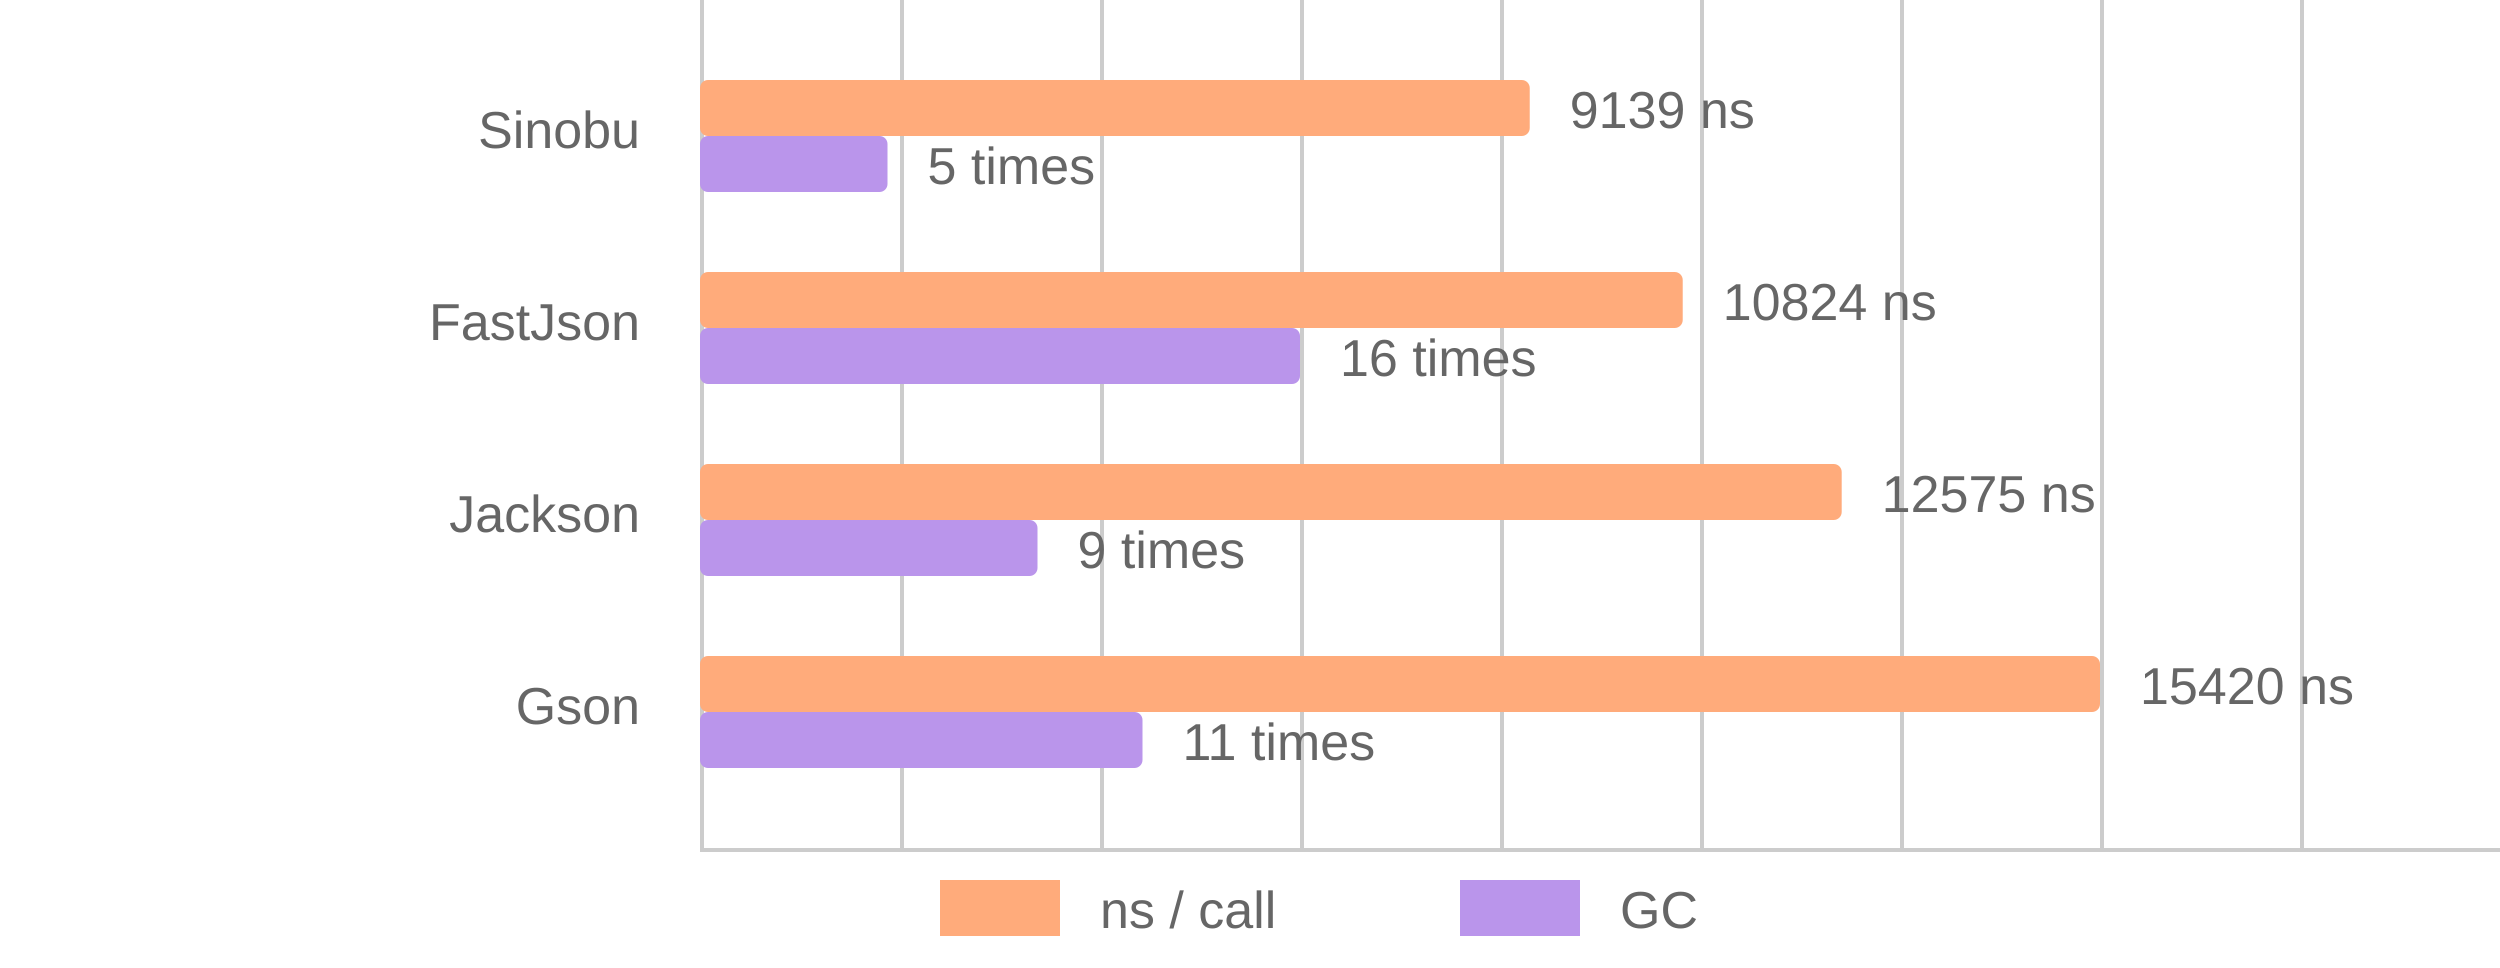
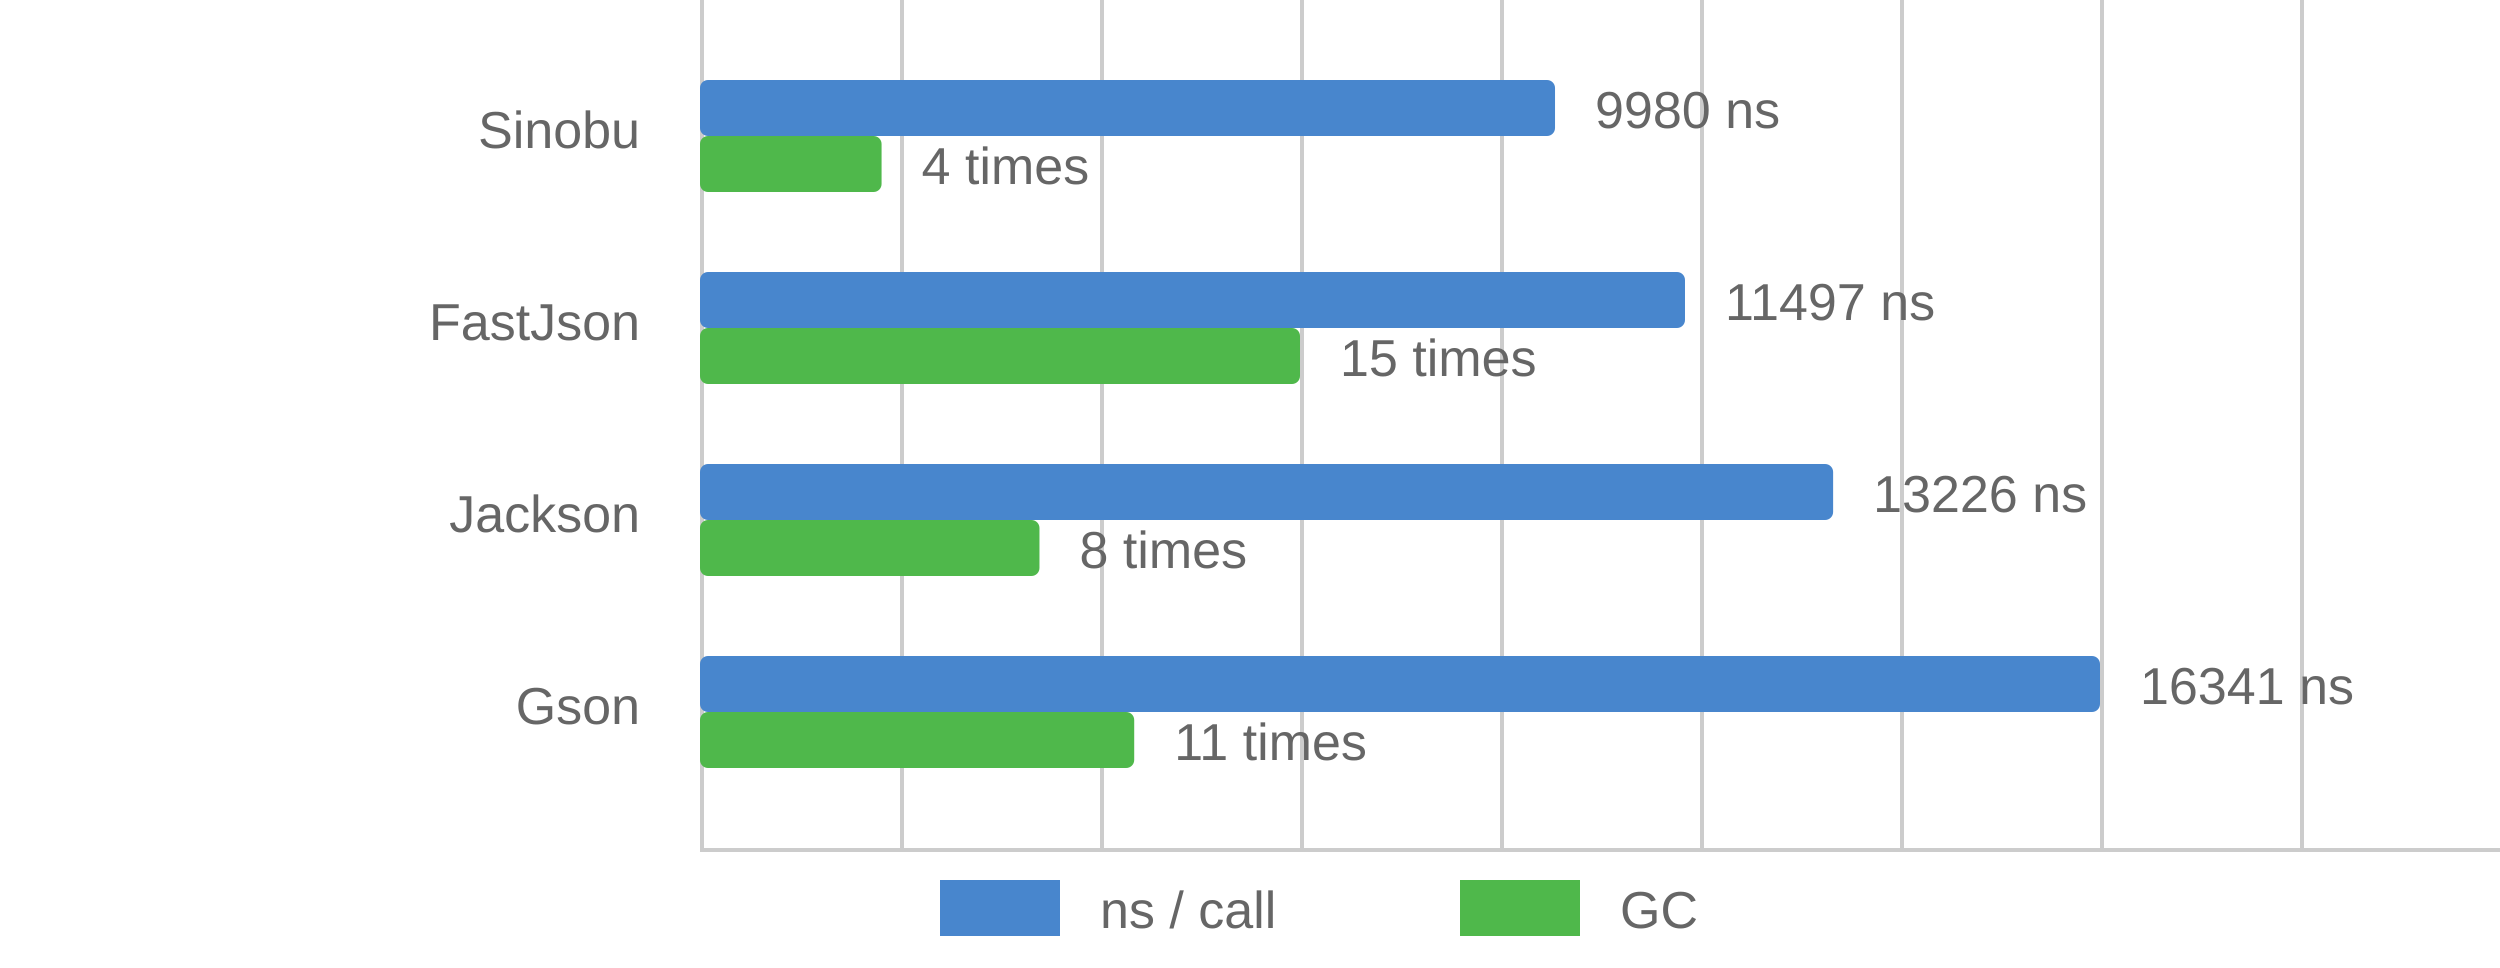
<svg xmlns="http://www.w3.org/2000/svg" viewBox="0 0 625 242">
  <style>
      text {
          font-family: Arial;
          font-size: 13px;
          fill: #666;
      }

      .vline {
          fill: #ccc;
          stroke: none;
          stroke-width: 0;
      }

      .subline {
          fill: #ccc;
          stroke: none;
          stroke-width: 0;
      }

      .call {
-           fill: #FFAB7B;
+           fill: #4886CD;
          stroke-linejoin: round;
          height: 14px;
      }

      .gc {
-           fill: #BA95EB;
+           fill: #4FB84B;
          stroke-linejoin: round;
          height: 14px;
+       }
+ 
+       @media (prefers-color-scheme: dark) {
+           text {
+               fill: #F8F8F8;
+           }
      }
  </style>
  <g>
    <rect x="175" y="0" width="1" height="212" class="vline" />
    <rect x="275" y="0" width="1" height="212" class="vline" />
    <rect x="375" y="0" width="1" height="212" class="vline" />
    <rect x="475" y="0" width="1" height="212" class="vline" />
    <rect x="575" y="0" width="1" height="212" class="vline" />
    <rect x="225" y="0" width="1" height="212" class="subline" />
    <rect x="325" y="0" width="1" height="212" class="subline" />
    <rect x="425" y="0" width="1" height="212" class="subline" />
    <rect x="525" y="0" width="1" height="212" class="subline" />
    <rect x="175" y="212" width="450" height="1" class="subline" />
    <rect x="235" y="220" width="30" class="call" />
    <text x="275" y="232">ns / call</text>
    <rect x="365" y="220" width="30" class="gc" />
    <text x="405" y="232">GC</text>
  </g>
  <g>
-     <rect x="175" y="20" width="207.435" rx="2" ry="2" class="call" />
-     <rect x="175" y="34" width="46.875" rx="2" ry="2" class="gc" />
+     <rect x="175" y="20" width="213.757" rx="2" ry="2" class="call" />
+     <rect x="175" y="34" width="45.395" rx="2" ry="2" class="gc" />
    <text x="160" y="37" text-anchor="end">Sinobu</text>
-     <text x="392.435" y="32" font-size="10" fill="#666">9139 ns</text>
-     <text x="231.875" y="46" font-size="10" fill="#666">5 times</text>
+     <text x="398.757" y="32" font-size="10" fill="#666">9980 ns</text>
+     <text x="230.395" y="46" font-size="10" fill="#666">4 times</text>
  </g>
  <g>
-     <rect x="175" y="68" width="245.681" rx="2" ry="2" class="call" />
+     <rect x="175" y="68" width="246.249" rx="2" ry="2" class="call" />
    <rect x="175" y="82" width="150" rx="2" ry="2" class="gc" />
    <text x="160" y="85" text-anchor="end">FastJson</text>
-     <text x="430.681" y="80" font-size="10" fill="#666">10824 ns</text>
-     <text x="335" y="94" font-size="10" fill="#666">16 times</text>
+     <text x="431.249" y="80" font-size="10" fill="#666">11497 ns</text>
+     <text x="335" y="94" font-size="10" fill="#666">15 times</text>
  </g>
  <g>
-     <rect x="175" y="116" width="285.425" rx="2" ry="2" class="call" />
-     <rect x="175" y="130" width="84.375" rx="2" ry="2" class="gc" />
+     <rect x="175" y="116" width="283.281" rx="2" ry="2" class="call" />
+     <rect x="175" y="130" width="84.868" rx="2" ry="2" class="gc" />
    <text x="160" y="133" text-anchor="end">Jackson</text>
-     <text x="470.425" y="128" font-size="10" fill="#666">12575 ns</text>
-     <text x="269.375" y="142" font-size="10" fill="#666">9 times</text>
+     <text x="468.281" y="128" font-size="10" fill="#666">13226 ns</text>
+     <text x="269.868" y="142" font-size="10" fill="#666">8 times</text>
  </g>
  <g>
    <rect x="175" y="164" width="350" rx="2" ry="2" class="call" />
-     <rect x="175" y="178" width="110.625" rx="2" ry="2" class="gc" />
+     <rect x="175" y="178" width="108.553" rx="2" ry="2" class="gc" />
    <text x="160" y="181" text-anchor="end">Gson</text>
-     <text x="535" y="176" font-size="10" fill="#666">15420 ns</text>
-     <text x="295.625" y="190" font-size="10" fill="#666">11 times</text>
+     <text x="535" y="176" font-size="10" fill="#666">16341 ns</text>
+     <text x="293.553" y="190" font-size="10" fill="#666">11 times</text>
  </g>
</svg>
